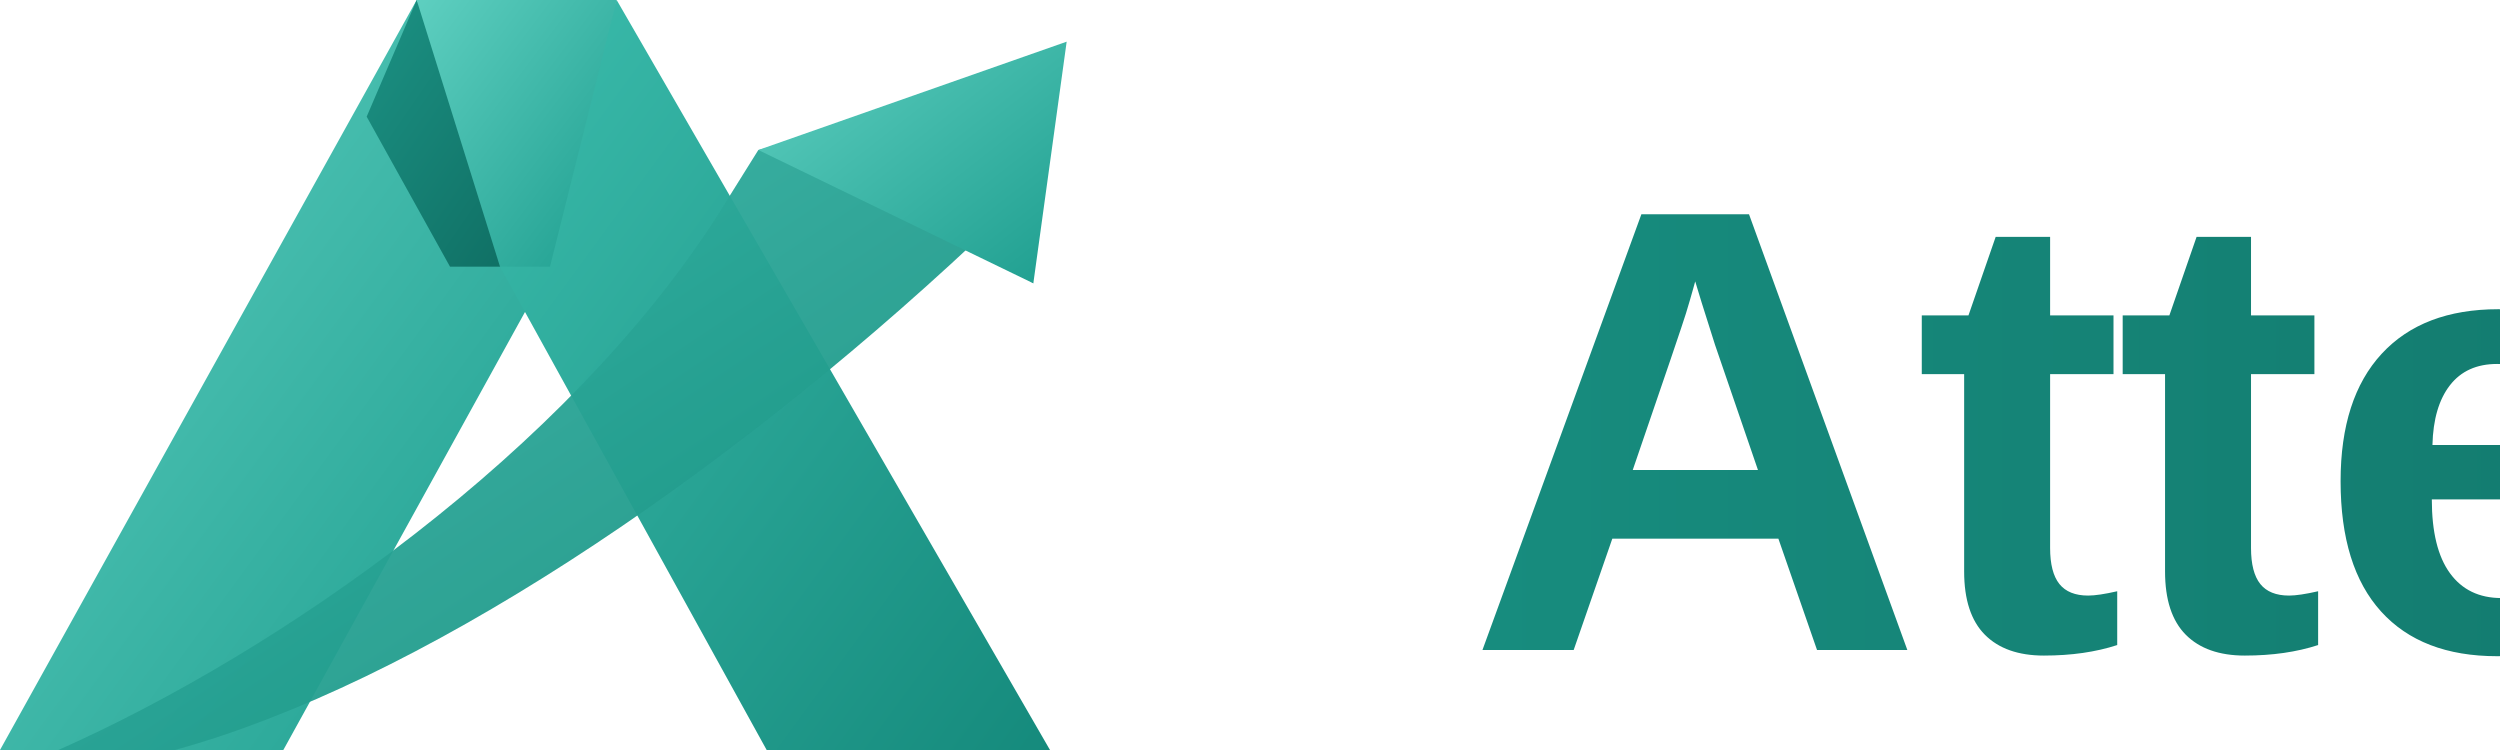
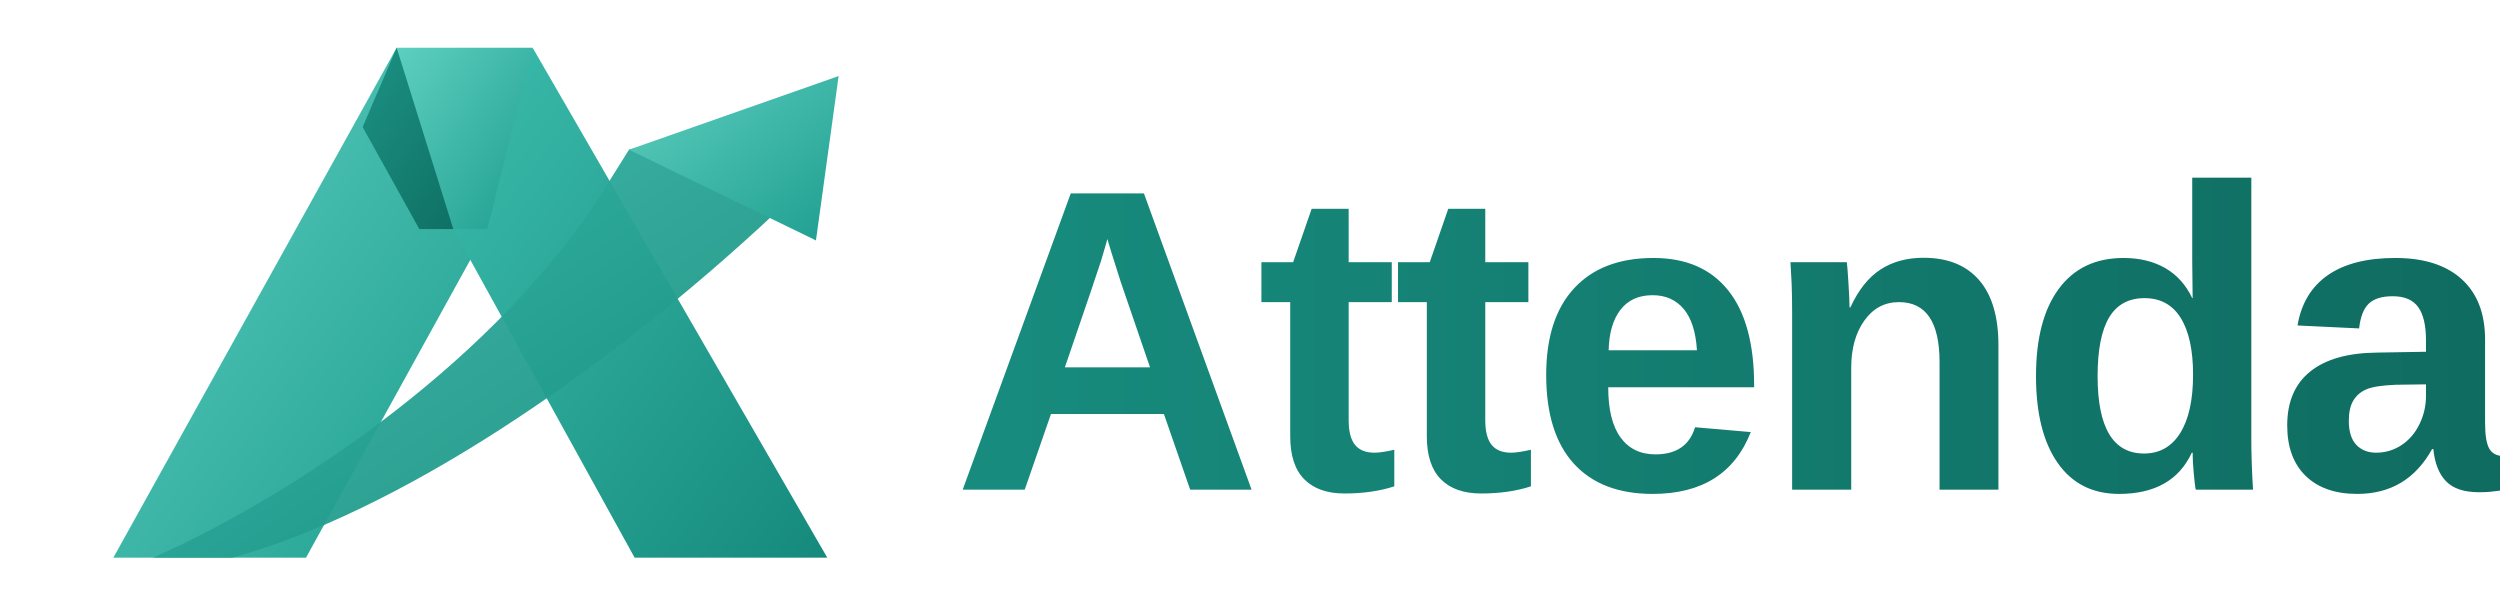
- <svg xmlns="http://www.w3.org/2000/svg" width="1500" height="450" viewBox="0 0 1500 450">
+ <svg xmlns="http://www.w3.org/2000/svg" width="2106" height="510" viewBox="-100 -40 2206 530">
  <defs>
    <linearGradient id="tealLight" x1="0%" y1="0%" x2="100%" y2="100%">
      <stop offset="0%" stop-color="#5ECFC0" />
      <stop offset="100%" stop-color="#1E9E8F" />
    </linearGradient>
    <linearGradient id="tealMid" x1="0%" y1="0%" x2="100%" y2="100%">
      <stop offset="0%" stop-color="#3BBCAC" />
      <stop offset="100%" stop-color="#158A7C" />
    </linearGradient>
    <linearGradient id="tealDark" x1="0%" y1="0%" x2="100%" y2="100%">
      <stop offset="0%" stop-color="#1C9284" />
      <stop offset="100%" stop-color="#0E6B60" />
    </linearGradient>
    <linearGradient id="wordmark" x1="0%" y1="0%" x2="100%" y2="0%">
      <stop offset="0%" stop-color="#178C7E" />
      <stop offset="100%" stop-color="#0F6B60" />
    </linearGradient>
  </defs>
  <g transform="translate(-130 -560)">
    <path d="M 380 560              L 130 1010              L 300 1010              L 460 720              Z" fill="url(#tealLight)" />
    <path d="M 380 560              L 460 720              L 400 720              L 350 630              Z" fill="url(#tealDark)" />
    <path d="M 500 560              L 760 1010              L 590 1010              L 430 720              Z" fill="url(#tealMid)" />
    <path d="M 380 560 L 500 560 L 460 720 L 430 720 Z" fill="url(#tealLight)" />
    <path d="M 165 1010              C 300 950, 470 830, 560 690              L 585 650              L 700 620              L 750 730              L 715 705              C 560 850, 380 970, 235 1010              Z" fill="url(#tealMid)" opacity="0.95" />
    <path d="M 585 650 L 770 585 L 750 730 Z" fill="url(#tealLight)" />
  </g>
  <g fill="url(#wordmark)" font-family="Arial, Helvetica, sans-serif" font-weight="700">
-     <text x="880" y="390" font-size="380" letter-spacing="-6">Attenda</text>
+     <text x="740" y="390" font-size="380" letter-spacing="-6">Attenda</text>
  </g>
</svg>
